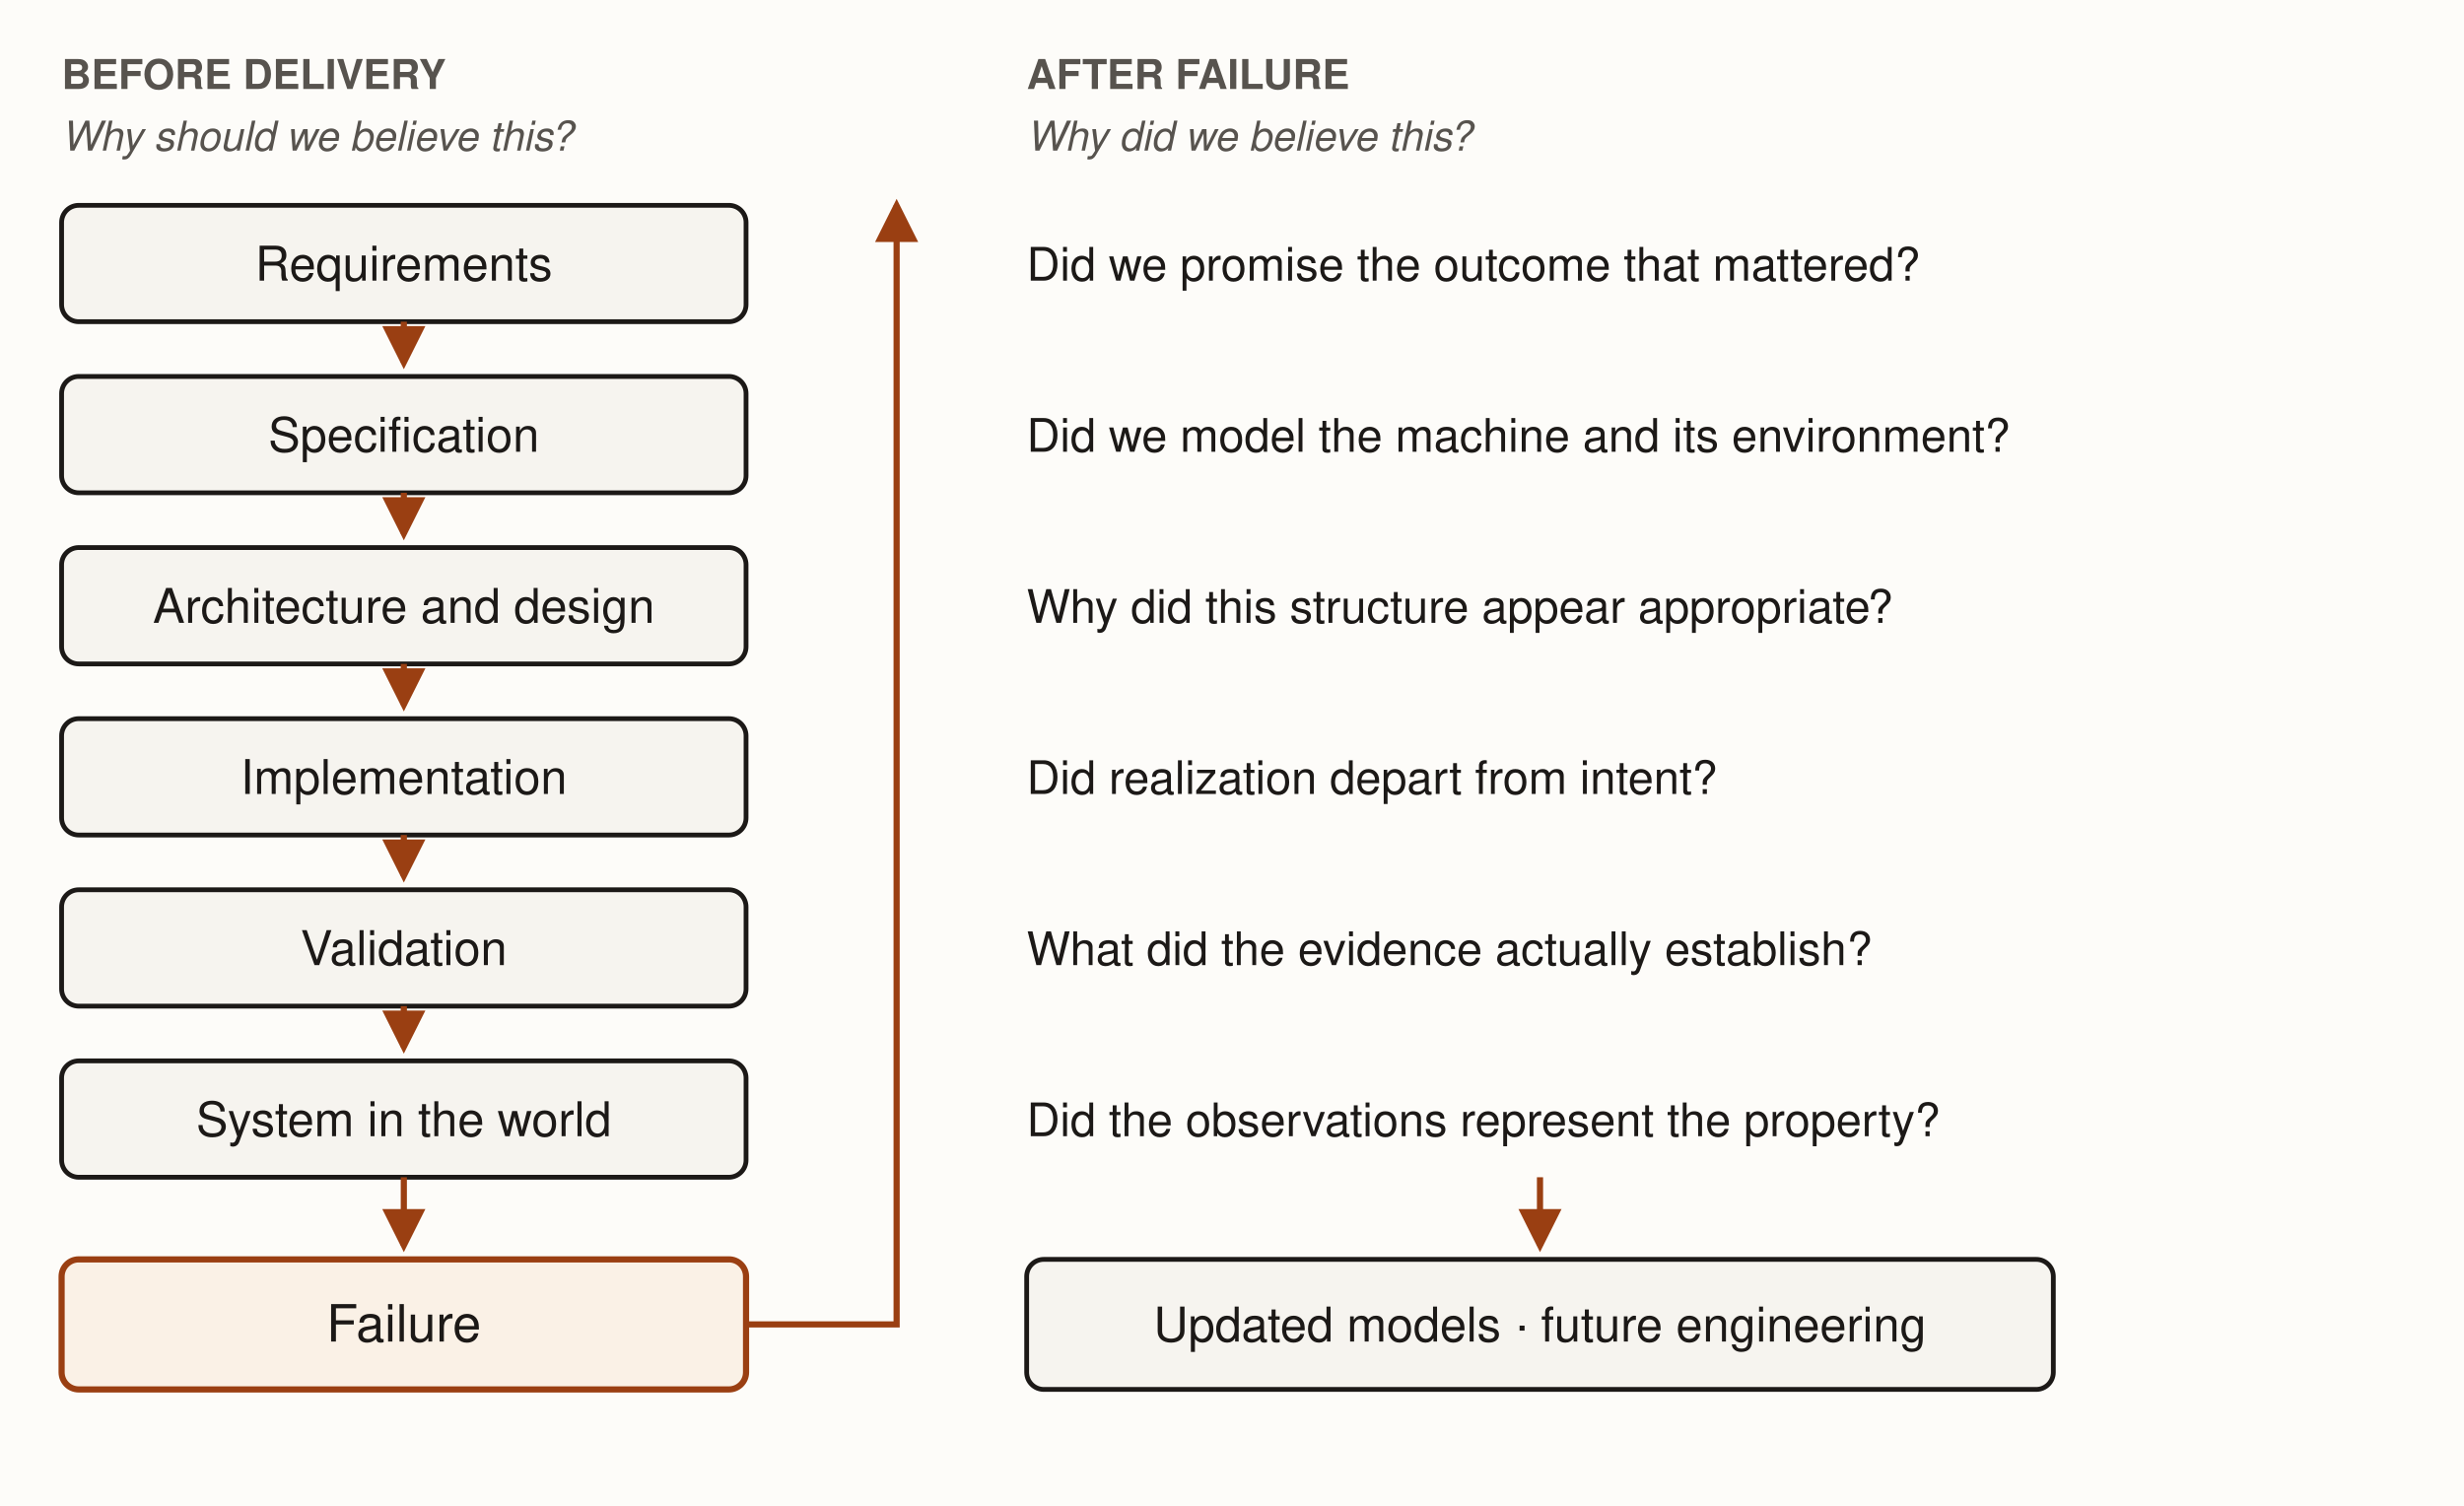
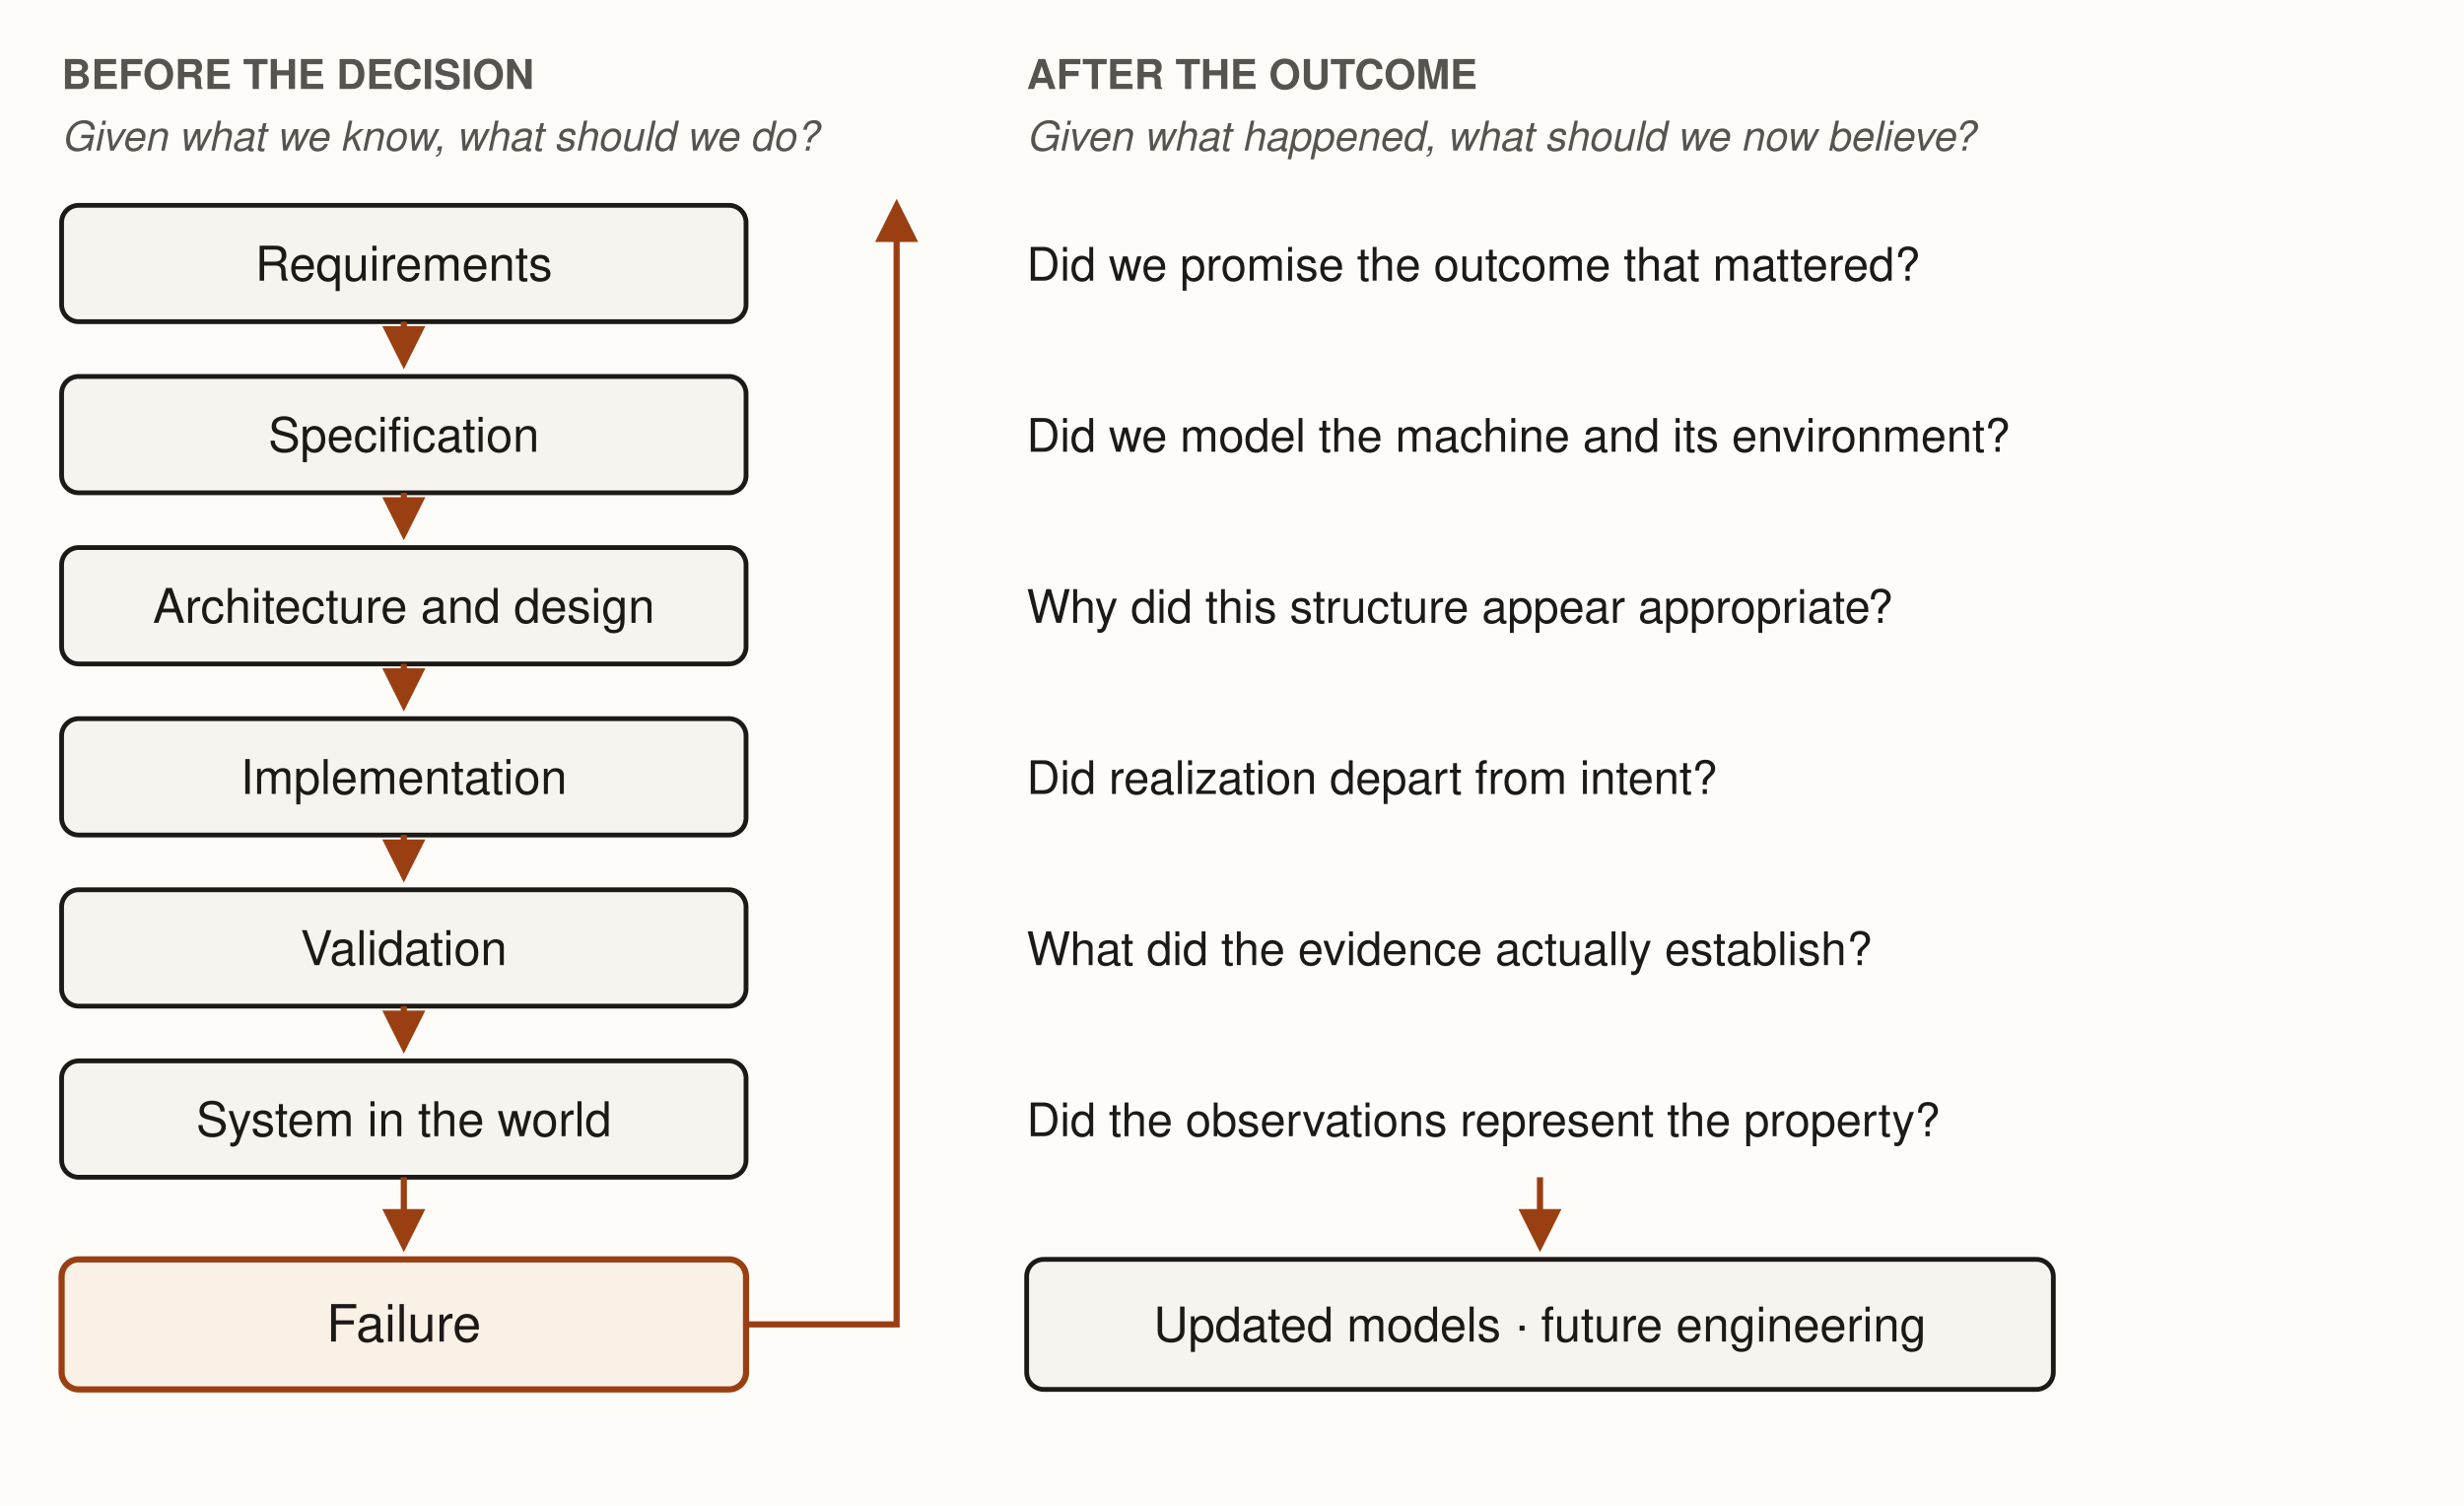
<svg xmlns="http://www.w3.org/2000/svg" viewBox="0 0 720 440" font-family="'Source Sans 3', Helvetica, sans-serif" role="img">
  <rect x="0" y="0" width="720" height="440" fill="#fdfcf9" />
  <defs>
    <marker id="pr-arrow" viewBox="0 0 10 10" refX="8.5" refY="5" markerWidth="7" markerHeight="7" orient="auto">
      <path d="M0,0 L10,5 L0,10 z" fill="#9a3f12" />
    </marker>
  </defs>
-   <text x="18" y="26" font-size="12" font-weight="600" fill="#57534e">BEFORE DELIVERY</text>
-   <text x="18" y="44" font-size="12" font-style="italic" fill="#57534e">Why should we believe this?</text>
-   <text x="300" y="26" font-size="12" font-weight="600" fill="#57534e">AFTER FAILURE</text>
-   <text x="300" y="44" font-size="12" font-style="italic" fill="#57534e">Why did we believe this?</text>
+   <text x="18" y="26" font-size="12" font-weight="600" fill="#57534e">BEFORE THE DECISION</text>
+   <text x="18" y="44" font-size="12" font-style="italic" fill="#57534e">Given what we know, what should we do?</text>
+   <text x="300" y="26" font-size="12" font-weight="600" fill="#57534e">AFTER THE OUTCOME</text>
+   <text x="300" y="44" font-size="12" font-style="italic" fill="#57534e">Given what happened, what should we now believe?</text>
  <rect x="18" y="60" width="200" height="34" rx="5" fill="#f6f4ef" stroke="#1c1917" stroke-width="1.4" />
  <text x="118" y="82" text-anchor="middle" font-size="14" fill="#1c1917">Requirements</text>
  <rect x="18" y="110" width="200" height="34" rx="5" fill="#f6f4ef" stroke="#1c1917" stroke-width="1.4" />
  <text x="118" y="132" text-anchor="middle" font-size="14" fill="#1c1917">Specification</text>
  <rect x="18" y="160" width="200" height="34" rx="5" fill="#f6f4ef" stroke="#1c1917" stroke-width="1.4" />
  <text x="118" y="182" text-anchor="middle" font-size="14" fill="#1c1917">Architecture and design</text>
  <rect x="18" y="210" width="200" height="34" rx="5" fill="#f6f4ef" stroke="#1c1917" stroke-width="1.4" />
  <text x="118" y="232" text-anchor="middle" font-size="14" fill="#1c1917">Implementation</text>
  <rect x="18" y="260" width="200" height="34" rx="5" fill="#f6f4ef" stroke="#1c1917" stroke-width="1.4" />
  <text x="118" y="282" text-anchor="middle" font-size="14" fill="#1c1917">Validation</text>
  <rect x="18" y="310" width="200" height="34" rx="5" fill="#f6f4ef" stroke="#1c1917" stroke-width="1.4" />
  <text x="118" y="332" text-anchor="middle" font-size="14" fill="#1c1917">System in the world</text>
  <g stroke="#9a3f12" stroke-width="1.8" fill="none">
    <line x1="118" y1="94" x2="118" y2="106" marker-end="url(#pr-arrow)" />
    <line x1="118" y1="144" x2="118" y2="156" marker-end="url(#pr-arrow)" />
    <line x1="118" y1="194" x2="118" y2="206" marker-end="url(#pr-arrow)" />
    <line x1="118" y1="244" x2="118" y2="256" marker-end="url(#pr-arrow)" />
    <line x1="118" y1="294" x2="118" y2="306" marker-end="url(#pr-arrow)" />
  </g>
  <text x="300" y="82" font-size="13.5" fill="#1c1917">Did we promise the outcome that mattered?</text>
  <text x="300" y="132" font-size="13.5" fill="#1c1917">Did we model the machine and its environment?</text>
  <text x="300" y="182" font-size="13.5" fill="#1c1917">Why did this structure appear appropriate?</text>
  <text x="300" y="232" font-size="13.5" fill="#1c1917">Did realization depart from intent?</text>
  <text x="300" y="282" font-size="13.5" fill="#1c1917">What did the evidence actually establish?</text>
  <text x="300" y="332" font-size="13.5" fill="#1c1917">Did the observations represent the property?</text>
  <rect x="18" y="368" width="200" height="38" rx="5" fill="#faf1e6" stroke="#9a3f12" stroke-width="1.8" />
  <text x="118" y="392" text-anchor="middle" font-size="15" fill="#1c1917">Failure</text>
  <line x1="118" y1="344" x2="118" y2="364" stroke="#9a3f12" stroke-width="1.8" marker-end="url(#pr-arrow)" />
  <path d="M218,387 L262,387 L262,60" stroke="#9a3f12" stroke-width="1.8" fill="none" marker-end="url(#pr-arrow)" />
  <rect x="300" y="368" width="300" height="38" rx="5" fill="#f6f4ef" stroke="#1c1917" stroke-width="1.4" />
  <text x="450" y="392" text-anchor="middle" font-size="14" fill="#1c1917">Updated models · future engineering</text>
  <line x1="450" y1="344" x2="450" y2="364" stroke="#9a3f12" stroke-width="1.8" marker-end="url(#pr-arrow)" />
</svg>
